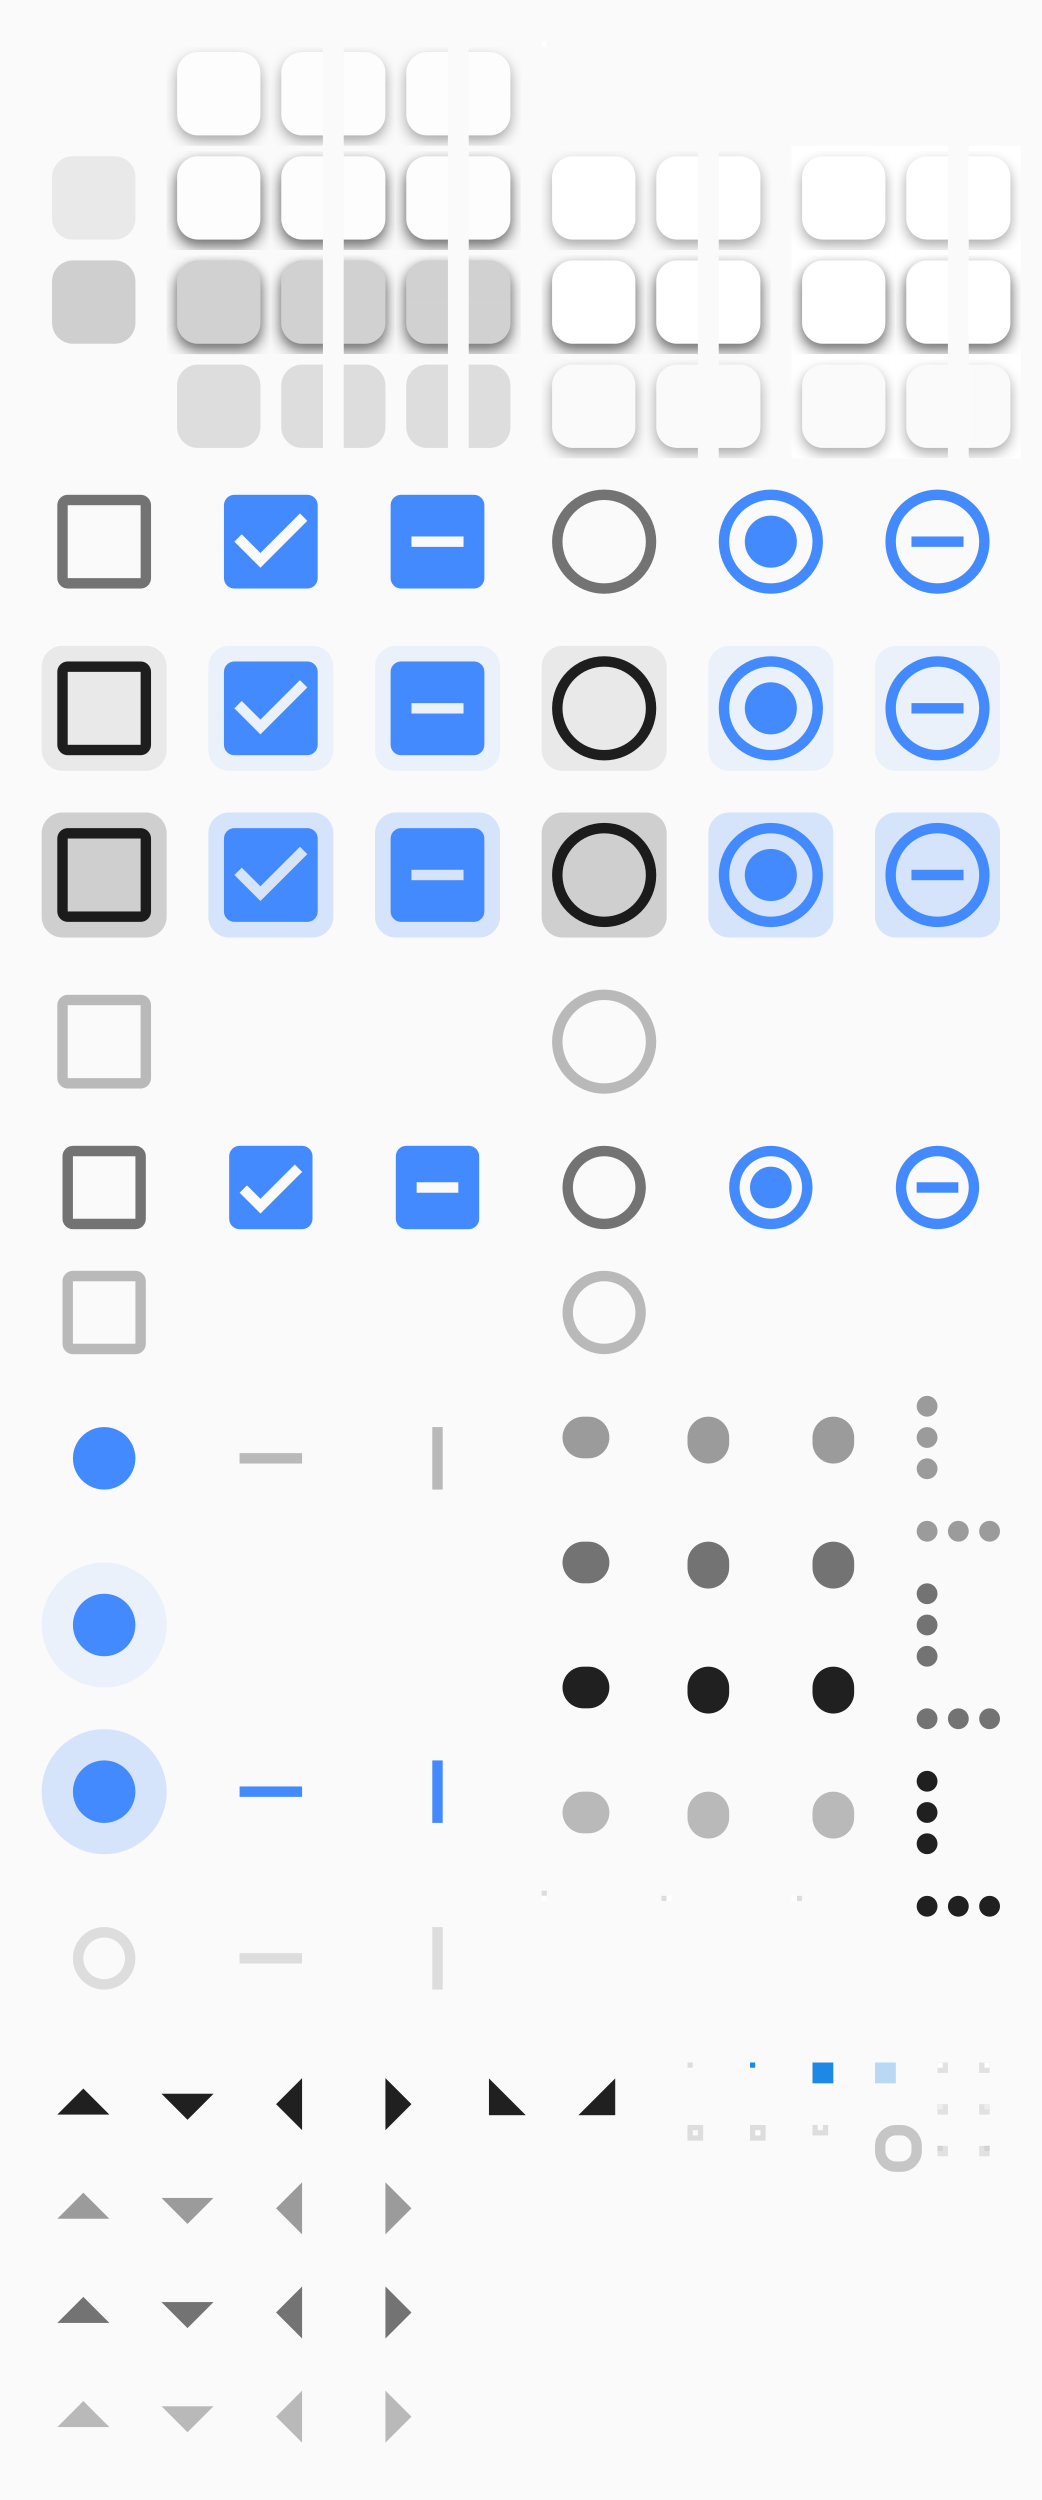
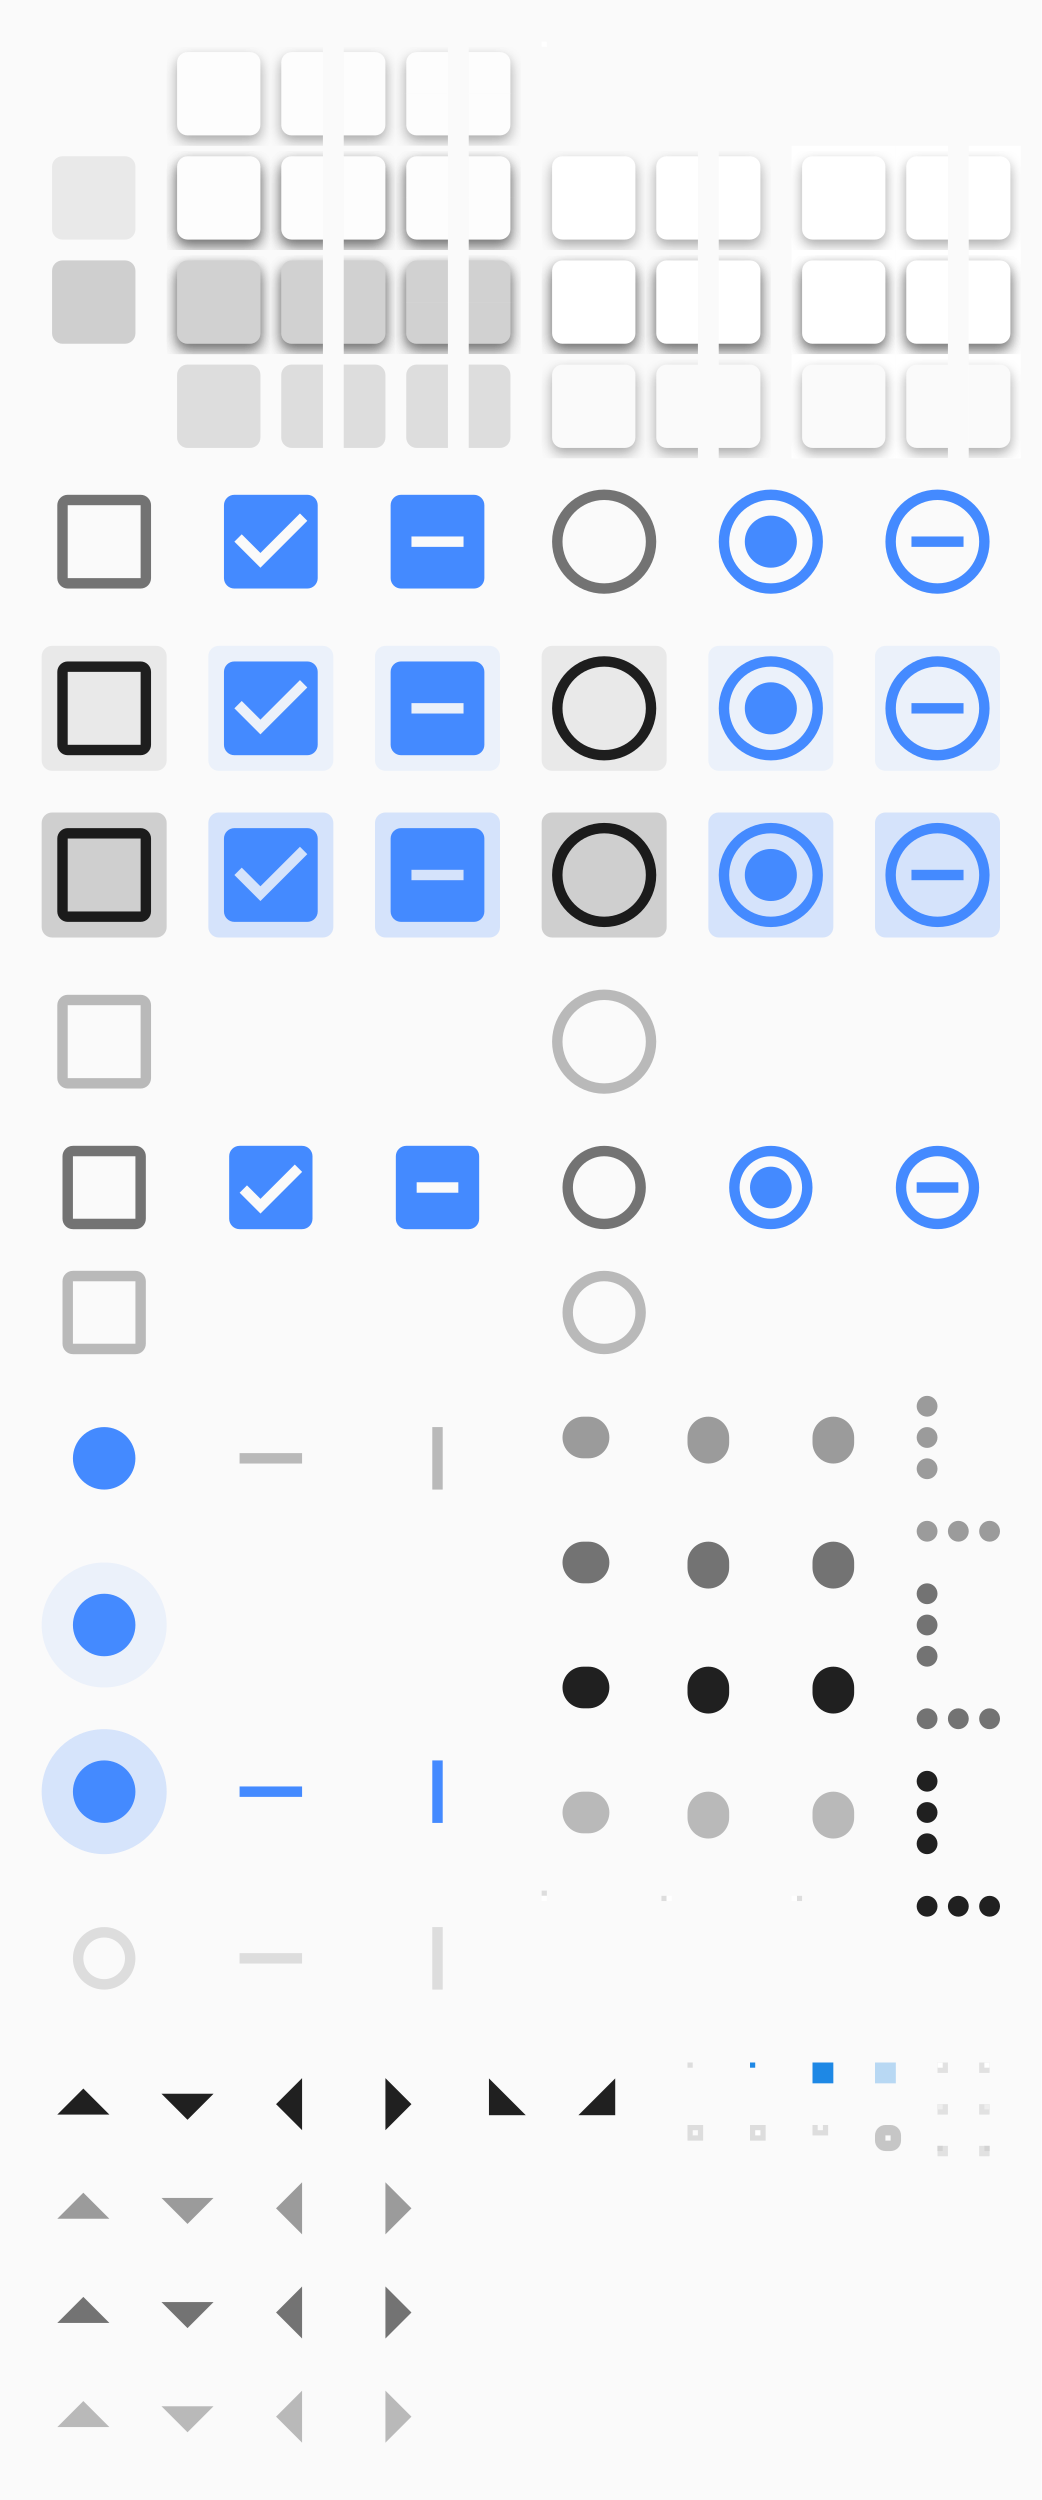
<svg xmlns="http://www.w3.org/2000/svg" xmlns:xlink="http://www.w3.org/1999/xlink" width="200" height="480" viewBox="0 0 200 480">
  <rect width="200" height="480" fill="url(#color-bg)" />
  <defs>
    <linearGradient id="color-fg">
      <stop stop-color="#000000" stop-opacity="0.87" />
    </linearGradient>
    <linearGradient id="color-fg-disabled">
      <stop stop-color="#000000" stop-opacity="0.38" />
    </linearGradient>
    <linearGradient id="color-fg-secondary">
      <stop stop-color="#000000" stop-opacity="0.54" />
    </linearGradient>
    <linearGradient id="color-fg-secondary-disabled">
      <stop stop-color="#000000" stop-opacity="0.26" />
    </linearGradient>
    <linearGradient id="color-divider">
      <stop stop-color="#000000" stop-opacity="0.12" />
    </linearGradient>
    <linearGradient id="color-primary">
      <stop stop-color="#1E88E5" />
    </linearGradient>
    <linearGradient id="color-secondary">
      <stop stop-color="#448aff" />
    </linearGradient>
    <linearGradient id="color-secondary-insensitive">
      <stop stop-color="#448aff" stop-opacity="0.5" />
    </linearGradient>
    <linearGradient id="color-bg">
      <stop stop-color="#FAFAFA" />
    </linearGradient>
    <linearGradient id="color-bg-lighter">
      <stop stop-color="#FDFDFD" />
    </linearGradient>
    <linearGradient id="color-base">
      <stop stop-color="#FFFFFF" />
    </linearGradient>
    <linearGradient id="color-base-alt">
      <stop stop-color="#FAFAFA" />
    </linearGradient>
    <linearGradient id="color-border">
      <stop stop-color="#000000" stop-opacity="0.12" />
    </linearGradient>
    <filter id="1" color-interpolation-filters="sRGB" x="0" y="0" width="1" height="1">
      <feFlood flood-color="#000000" flood-opacity="0.12" result="flood" />
      <feComposite operator="in" in="flood" in2="SourceGraphic" result="composite1" />
      <feGaussianBlur stdDeviation="1.5" in="composite1" result="blur" />
      <feOffset dx="0" dy="1" result="offset" />
      <feComposite in="SourceGraphic" in2="offset" result="fbSourceGraphic" />
      <feFlood flood-color="#000000" flood-opacity="0.24" result="flood" />
      <feComposite operator="in" in="flood" in2="fbSourceGraphic" result="composite1" />
      <feGaussianBlur stdDeviation="1" in="composite1" result="blur" />
      <feOffset dx="0" dy="1" result="offset" />
      <feComposite in="fbSourceGraphic" in2="offset" result="composite2" />
    </filter>
    <rect id="1x1" width="1" height="1" />
    <rect id="2x2" width="2" height="2" />
    <rect id="4x4" width="4" height="4" />
    <rect id="16x16" width="16" height="16" opacity="0" />
    <rect id="17x17" width="17" height="17" opacity="0" />
    <rect id="24x24" width="24" height="24" opacity="0" />
    <clipPath id="left">
      <rect width="10" height="20" />
    </clipPath>
    <clipPath id="right">
      <rect width="10" height="20" x="10" />
    </clipPath>
    <clipPath id="left-top">
      <rect width="10" height="10" />
    </clipPath>
    <clipPath id="left-bottom">
      <rect width="10" height="10" y="10" />
    </clipPath>
    <clipPath id="right-top">
      <rect width="10" height="10" x="10" />
    </clipPath>
    <clipPath id="right-bottom">
      <rect width="10" height="10" x="10" y="10" />
    </clipPath>
    <g id="base-box">
      <rect width="20" height="20" opacity="0" />
-       <rect x="2" y="2" width="16" height="16" rx="4" />
+       <rect x="2" y="2" width="16" height="16" rx="2" ry="2" />
    </g>
    <use xlink:href="#base-box" id="base-flat-button" fill="url(#color-fg)" opacity="0" />
    <use xlink:href="#base-box" id="base-flat-button-hover" fill="url(#color-fg)" opacity="0.08" />
    <use xlink:href="#base-box" id="base-flat-button-active" fill="url(#color-fg)" opacity="0.2" />
    <use xlink:href="#base-box" id="base-flat-button-disabled" fill="url(#color-fg)" opacity="0" />
    <use xlink:href="#base-box" id="base-button" fill="url(#color-bg-lighter)" filter="url(#1)" />
    <use xlink:href="#base-button" id="base-button-hover" filter="url(#1)" />
    <g id="base-button-active">
      <use xlink:href="#base-button-hover" />
      <use xlink:href="#base-flat-button-active" />
    </g>
    <use xlink:href="#base-box" id="base-button-disabled" fill="url(#color-divider)" />
    <use xlink:href="#1x1" id="base-entry-background" fill="url(#color-base)" />
    <use xlink:href="#1x1" id="base-entry-background-disabled" fill="url(#color-base-alt)" />
    <use xlink:href="#base-box" id="base-entry-box" fill="url(#color-base)" filter="url(#1)" />
    <use xlink:href="#base-entry-box" id="base-entry-box-active" filter="url(#1)" />
    <use xlink:href="#base-box" id="base-entry-box-disabled" fill="url(#color-base-alt)" filter="url(#1)" />
    <rect id="background-fill" width="20" height="20" />
    <g id="base-entry">
      <use xlink:href="#background-fill" />
      <use xlink:href="#base-entry-box" />
    </g>
    <g id="base-entry-active">
      <use xlink:href="#background-fill" />
      <use xlink:href="#base-entry-box-active" />
    </g>
    <g id="base-entry-disabled">
      <use xlink:href="#background-fill" />
      <use xlink:href="#base-entry-box-disabled" />
    </g>
    <use clip-path="url(#left)" xlink:href="#base-button" id="base-combo-rtl-button" />
    <use clip-path="url(#left)" xlink:href="#base-button-hover" id="base-combo-rtl-button-hover" />
    <use clip-path="url(#left)" xlink:href="#base-button-active" id="base-combo-rtl-button-active" />
    <use clip-path="url(#left)" xlink:href="#base-button-disabled" id="base-combo-rtl-button-disabled" />
    <use clip-path="url(#right)" xlink:href="#base-button" id="base-combo-ltr-button" />
    <use clip-path="url(#right)" xlink:href="#base-button-hover" id="base-combo-ltr-button-hover" />
    <use clip-path="url(#right)" xlink:href="#base-button-active" id="base-combo-ltr-button-active" />
    <use clip-path="url(#right)" xlink:href="#base-button-disabled" id="base-combo-ltr-button-disabled" />
    <use clip-path="url(#left-top)" xlink:href="#base-button" id="base-spin-rtl-up" />
    <use clip-path="url(#left-top)" xlink:href="#base-button-hover" id="base-spin-rtl-up-hover" />
    <use clip-path="url(#left-top)" xlink:href="#base-button-active" id="base-spin-rtl-up-active" />
    <use clip-path="url(#left-top)" xlink:href="#base-button-disabled" id="base-spin-rtl-up-disabled" />
    <use clip-path="url(#left-bottom)" xlink:href="#base-button" id="base-spin-rtl-down" />
    <use clip-path="url(#left-bottom)" xlink:href="#base-button-hover" id="base-spin-rtl-down-hover" />
    <use clip-path="url(#left-bottom)" xlink:href="#base-button-active" id="base-spin-rtl-down-active" />
    <use clip-path="url(#left-bottom)" xlink:href="#base-button-disabled" id="base-spin-rtl-down-disabled" />
    <use clip-path="url(#right-top)" xlink:href="#base-button" id="base-spin-ltr-up" />
    <use clip-path="url(#right-top)" xlink:href="#base-button-hover" id="base-spin-ltr-up-hover" />
    <use clip-path="url(#right-top)" xlink:href="#base-button-active" id="base-spin-ltr-up-active" />
    <use clip-path="url(#right-top)" xlink:href="#base-button-disabled" id="base-spin-ltr-up-disabled" />
    <use clip-path="url(#right-bottom)" xlink:href="#base-button" id="base-spin-ltr-down" />
    <use clip-path="url(#right-bottom)" xlink:href="#base-button-hover" id="base-spin-ltr-down-hover" />
    <use clip-path="url(#right-bottom)" xlink:href="#base-button-active" id="base-spin-ltr-down-active" />
    <use clip-path="url(#right-bottom)" xlink:href="#base-button-disabled" id="base-spin-ltr-down-disabled" />
    <use clip-path="url(#left)" xlink:href="#base-entry" id="base-combo-ltr-entry" />
    <use clip-path="url(#left)" xlink:href="#base-entry-active" id="base-combo-ltr-entry-active" />
    <use clip-path="url(#left)" xlink:href="#base-entry-disabled" id="base-combo-ltr-entry-disabled" />
    <use clip-path="url(#right)" xlink:href="#base-entry" id="base-combo-rtl-entry" />
    <use clip-path="url(#right)" xlink:href="#base-entry-active" id="base-combo-rtl-entry-active" />
    <use clip-path="url(#right)" xlink:href="#base-entry-disabled" id="base-combo-rtl-entry-disabled" />
    <path id="checkbox-unchecked-path" d="M19 5v14H5V5h14m0-2H5c-1.1 0-2 .9-2 2v14c0 1.1.9 2 2 2h14c1.1 0 2-.9 2-2V5c0-1.1-.9-2-2-2z" />
    <path id="checkbox-checked-path" d="M19 3H5c-1.11 0-2 .9-2 2v14c0 1.1.89 2 2 2h14c1.11 0 2-.9 2-2V5c0-1.1-.89-2-2-2zm-9 14l-5-5 1.41-1.41L10 14.17l7.59-7.59L19 8l-9 9z" />
    <path id="checkbox-mixed-path" d="M19 3H5c-1.1 0-2 .9-2 2v14c0 1.1.9 2 2 2h14c1.1 0 2-.9 2-2V5c0-1.1-.9-2-2-2zm-2 10H7v-2h10v2z" />
    <path id="radio-unchecked-path" d="M12 2C6.48 2 2 6.48 2 12s4.48 10 10 10 10-4.48 10-10S17.52 2 12 2zm0 18c-4.42 0-8-3.58-8-8s3.58-8 8-8 8 3.58 8 8-3.58 8-8 8z" />
    <path id="radio-checked-path" d="M12 7c-2.76 0-5 2.24-5 5s2.24 5 5 5 5-2.24 5-5-2.24-5-5-5zm0-5C6.48 2 2 6.48 2 12s4.48 10 10 10 10-4.48 10-10S17.52 2 12 2zm0 18c-4.42 0-8-3.58-8-8s3.58-8 8-8 8 3.58 8 8-3.58 8-8 8z" />
    <path id="radio-mixed-path" d="M7 11v2h10v-2H7zm5-9C6.48 2 2 6.48 2 12s4.48 10 10 10 10-4.48 10-10S17.52 2 12 2zm0 18c-4.41 0-8-3.59-8-8s3.59-8 8-8 8 3.59 8 8-3.59 8-8 8z" />
    <path id="menu-checkbox-unchecked-path" d="M2 0a2 2 0 0 0-2 2v12a2 2 0 0 0 2 2h12a2 2 0 0 0 2-2V2a2 2 0 0 0-2-2H2zm0 2h12v12H2V2z" />
    <path id="menu-checkbox-checked-path" d="M2 0a2 2 0 0 0-2 2v12a2 2 0 0 0 2 2h12a2 2 0 0 0 2-2V2a2 2 0 0 0-2-2H2zm10.6 3.59L14.01 5l-8 8-4-4 1.41-1.41 2.59 2.59 6.59-6.59z" />
    <path id="menu-checkbox-mixed-path" d="M2 0a2 2 0 0 0-2 2v12a2 2 0 0 0 2 2h12a2 2 0 0 0 2-2V2a2 2 0 0 0-2-2H2zm2 7h8v2H4V7z" />
    <path id="menu-radio-unchecked-path" d="M8 0a8 8 0 0 0-8 8 8 8 0 0 0 8 8 8 8 0 0 0 8-8 8 8 0 0 0-8-8zm0 2a6 6 0 0 1 6 6 6 6 0 0 1-6 6 6 6 0 0 1-6-6 6 6 0 0 1 6-6z" />
    <path id="menu-radio-checked-path" d="M8 0a8 8 0 0 0-8 8 8 8 0 0 0 8 8 8 8 0 0 0 8-8 8 8 0 0 0-8-8zm0 2a6 6 0 0 1 6 6 6 6 0 0 1-6 6 6 6 0 0 1-6-6 6 6 0 0 1 6-6zm0 2a4 4 0 0 0-4 4 4 4 0 0 0 4 4 4 4 0 0 0 4-4 4 4 0 0 0-4-4z" />
    <path id="menu-radio-mixed-path" d="M8 0a8 8 0 0 0-8 8 8 8 0 0 0 8 8 8 8 0 0 0 8-8 8 8 0 0 0-8-8zm0 2a6 6 0 0 1 6 6 6 6 0 0 1-6 6 6 6 0 0 1-6-6 6 6 0 0 1 6-6zM4 7v2h8V7H4z" />
-     <rect id="button-fill" width="24" height="24" rx="4" />
+     <rect id="button-fill" width="24" height="24" rx="2" ry="2" />
    <g id="base-checkbox-unchecked">
      <use xlink:href="#button-fill" />
      <use xlink:href="#checkbox-unchecked-path" fill-opacity="1" />
    </g>
    <g id="base-checkbox-checked">
      <use xlink:href="#button-fill" />
      <use xlink:href="#checkbox-checked-path" fill-opacity="1" />
    </g>
    <g id="base-checkbox-mixed">
      <use xlink:href="#button-fill" />
      <use xlink:href="#checkbox-mixed-path" fill-opacity="1" />
    </g>
    <g id="base-radio-unchecked">
      <use xlink:href="#button-fill" />
      <use xlink:href="#radio-unchecked-path" fill-opacity="1" />
    </g>
    <g id="base-radio-checked">
      <use xlink:href="#button-fill" />
      <use xlink:href="#radio-checked-path" fill-opacity="1" />
    </g>
    <g id="base-radio-mixed">
      <use xlink:href="#button-fill" />
      <use xlink:href="#radio-mixed-path" fill-opacity="1" />
    </g>
    <g id="base-menu-checkbox-unchecked">
      <use xlink:href="#16x16" />
      <use xlink:href="#menu-checkbox-unchecked-path" />
    </g>
    <g id="base-menu-checkbox-checked">
      <use xlink:href="#16x16" />
      <use xlink:href="#menu-checkbox-checked-path" />
    </g>
    <g id="base-menu-checkbox-mixed">
      <use xlink:href="#16x16" />
      <use xlink:href="#menu-checkbox-mixed-path" />
    </g>
    <g id="base-menu-radio-unchecked">
      <use xlink:href="#16x16" />
      <use xlink:href="#menu-radio-unchecked-path" />
    </g>
    <g id="base-menu-radio-checked">
      <use xlink:href="#16x16" />
      <use xlink:href="#menu-radio-checked-path" />
    </g>
    <g id="base-menu-radio-mixed">
      <use xlink:href="#16x16" />
      <use xlink:href="#menu-radio-mixed-path" />
    </g>
    <g id="base-scale-slider">
      <circle cx="12" cy="12" r="12" opacity="0" />
      <circle cx="12" cy="12" r="6" fill="url(#color-secondary)" />
    </g>
    <g id="base-scale-slider-hover">
      <circle cx="12" cy="12" r="12" fill="url(#color-secondary)" opacity="0.08" />
      <circle cx="12" cy="12" r="6" fill="url(#color-secondary)" />
    </g>
    <g id="base-scale-slider-active">
      <circle cx="12" cy="12" r="12" fill="url(#color-secondary)" opacity="0.2" />
      <circle cx="12" cy="12" r="6" fill="url(#color-secondary)" />
    </g>
    <g id="base-scale-slider-disabled">
      <circle cx="12" cy="12" r="12" opacity="0" />
      <circle cx="12" cy="12" r="6" fill="url(#color-bg)" />
      <circle cx="12" cy="12" r="5" fill="none" stroke="url(#color-divider)" stroke-width="2" />
    </g>
    <g id="base-scale-horz-trough">
      <use xlink:href="#24x24" />
      <rect width="12" height="2" x="6" y="11" />
    </g>
    <g id="base-scale-vert-trough">
      <use xlink:href="#24x24" />
      <rect width="2" height="12" x="11" y="6" />
    </g>
    <g id="base-scrollbar-horz-slider">
      <use xlink:href="#17x17" y="-1" />
-       <rect width="9" height="8" x="4" y="4" rx="4" />
+       <rect width="9" height="8" x="4" y="4" ry="4" />
    </g>
    <g id="base-scrollbar-horz-trough">
      <use xlink:href="#base-border" y="-1" />
      <use xlink:href="#base-entry-background" />
    </g>
    <use xlink:href="#base-scrollbar-horz-slider" id="base-scrollbar-vert-ltr-slider" transform="rotate(-90 8.5 8.5)" />
    <use xlink:href="#base-scrollbar-horz-trough" id="base-scrollbar-vert-ltr-trough" transform="rotate(-90 0.5 0.5)" />
    <use xlink:href="#base-scrollbar-horz-slider" id="base-scrollbar-vert-rtl-slider" transform="rotate(90 8 8)" />
    <use xlink:href="#base-scrollbar-horz-trough" id="base-scrollbar-vert-rtl-trough" transform="rotate(90 0.5 0.5)" />
    <g id="base-handle-horz">
      <circle cx="2" cy="2" r="2" />
      <circle cx="8" cy="2" r="2" />
      <circle cx="14" cy="2" r="2" />
    </g>
    <use xlink:href="#base-handle-horz" id="base-handle-vert" transform="rotate(90 2 2)" />
    <path id="pan-path" d="M13 6l-5 5-5-5z" />
    <g id="base-pan-down">
      <use xlink:href="#16x16" />
      <use xlink:href="#pan-path" />
    </g>
    <g id="base-pan-up">
      <use xlink:href="#16x16" />
      <use xlink:href="#pan-path" transform="rotate(180 8 8)" />
    </g>
    <g id="base-pan-left">
      <use xlink:href="#16x16" />
      <use xlink:href="#pan-path" transform="rotate(90 8 8)" />
    </g>
    <g id="base-pan-right">
      <use xlink:href="#16x16" />
      <use xlink:href="#pan-path" transform="rotate(-90 8 8)" />
    </g>
    <g id="base-pan-left-semi">
      <use xlink:href="#16x16" />
      <use xlink:href="#pan-path" transform="rotate(45 8 8)" />
    </g>
    <g id="base-pan-right-semi">
      <use xlink:href="#16x16" />
      <use xlink:href="#pan-path" transform="rotate(-45 8 8)" />
    </g>
    <use xlink:href="#1x1" id="base-border" fill="url(#color-border)" />
    <use xlink:href="#1x1" id="base-tab" fill="url(#color-primary)" />
    <use xlink:href="#4x4" id="base-progressbar-progress" fill="url(#color-primary)" />
    <g id="base-progressbar-trough">
      <use xlink:href="#4x4" fill="url(#color-bg)" />
      <use xlink:href="#base-progressbar-progress" opacity="0.3" />
    </g>
    <rect id="base-frame" x="0.5" y="0.5" width="2" height="2" fill="none" stroke="url(#color-border)" stroke-width="1" />
    <g id="base-frame-notebook">
      <rect width="3" height="3" fill="url(#color-border)" />
      <use xlink:href="#1x1" x="1" y="1" fill="url(#color-base)" />
    </g>
    <g id="base-frame-inline">
      <rect width="3" height="2" fill="url(#color-border)" />
      <use xlink:href="#1x1" x="1" fill="url(#color-base-alt)" />
    </g>
-     <rect id="base-focus" x="1" y="1" width="7" height="7" rx="3" fill="none" stroke="url(#color-fg)" stroke-width="2" opacity="0.24" />
+     <rect id="base-focus" x="1" y="1" width="3" height="3" rx="1" ry="1" fill="none" stroke="url(#color-fg)" stroke-width="2" opacity="0.24" />
    <g id="base-treeview-ltr-button">
      <use xlink:href="#2x2" fill="url(#color-base)" />
      <use xlink:href="#2x2" fill="url(#color-border)" />
      <use xlink:href="#1x1" fill="url(#color-base)" />
    </g>
    <g id="base-treeview-ltr-button-hover">
      <use xlink:href="#base-treeview-ltr-button" />
      <use xlink:href="#1x1" fill="url(#color-fg)" opacity="0.08" />
    </g>
    <g id="base-treeview-ltr-button-active">
      <use xlink:href="#base-treeview-ltr-button" />
      <use xlink:href="#1x1" fill="url(#color-fg)" opacity="0.2" />
    </g>
    <use xlink:href="#base-treeview-ltr-button" id="base-treeview-rtl-button" transform="scale(-1 1)" />
    <use xlink:href="#base-treeview-ltr-button-hover" id="base-treeview-rtl-button-hover" transform="scale(-1 1)" />
    <use xlink:href="#base-treeview-ltr-button-active" id="base-treeview-rtl-button-active" transform="scale(-1 1)" />
  </defs>
  <use x="8" y="8" xlink:href="#base-flat-button" id="flat-button" />
  <use x="8" y="28" xlink:href="#base-flat-button-hover" id="flat-button-hover" />
  <use x="8" y="48" xlink:href="#base-flat-button-active" id="flat-button-active" />
  <use x="8" y="68" xlink:href="#base-flat-button-disabled" id="flat-button-disabled" />
  <use x="32" y="8" xlink:href="#base-button" id="button" />
  <use x="32" y="28" xlink:href="#base-button-hover" id="button-hover" />
  <use x="32" y="48" xlink:href="#base-button-active" id="button-active" />
  <use x="32" y="68" xlink:href="#base-button-disabled" id="button-disabled" />
  <use x="52" y="8" xlink:href="#base-combo-rtl-button" id="combo-rtl-button" />
  <use x="52" y="28" xlink:href="#base-combo-rtl-button-hover" id="combo-rtl-button-hover" />
  <use x="52" y="48" xlink:href="#base-combo-rtl-button-active" id="combo-rtl-button-active" />
  <use x="52" y="68" xlink:href="#base-combo-rtl-button-disabled" id="combo-rtl-button-disabled" />
  <use x="56" y="8" xlink:href="#base-combo-ltr-button" id="combo-ltr-button" />
  <use x="56" y="28" xlink:href="#base-combo-ltr-button-hover" id="combo-ltr-button-hover" />
  <use x="56" y="48" xlink:href="#base-combo-ltr-button-active" id="combo-ltr-button-active" />
  <use x="56" y="68" xlink:href="#base-combo-ltr-button-disabled" id="combo-ltr-button-disabled" />
  <use x="76" y="8" xlink:href="#base-spin-rtl-up" id="spin-rtl-up" />
  <use x="76" y="28" xlink:href="#base-spin-rtl-up-hover" id="spin-rtl-up-hover" />
  <use x="76" y="48" xlink:href="#base-spin-rtl-up-active" id="spin-rtl-up-active" />
  <use x="76" y="68" xlink:href="#base-spin-rtl-up-disabled" id="spin-rtl-up-disabled" />
  <use x="76" y="8" xlink:href="#base-spin-rtl-down" id="spin-rtl-down" />
  <use x="76" y="28" xlink:href="#base-spin-rtl-down-hover" id="spin-rtl-down-hover" />
  <use x="76" y="48" xlink:href="#base-spin-rtl-down-active" id="spin-rtl-down-active" />
  <use x="76" y="68" xlink:href="#base-spin-rtl-down-disabled" id="spin-rtl-down-disabled" />
  <use x="80" y="8" xlink:href="#base-spin-ltr-up" id="spin-ltr-up" />
  <use x="80" y="28" xlink:href="#base-spin-ltr-up-hover" id="spin-ltr-up-hover" />
  <use x="80" y="48" xlink:href="#base-spin-ltr-up-active" id="spin-ltr-up-active" />
  <use x="80" y="68" xlink:href="#base-spin-ltr-up-disabled" id="spin-ltr-up-disabled" />
  <use x="80" y="8" xlink:href="#base-spin-ltr-down" id="spin-ltr-down" />
  <use x="80" y="28" xlink:href="#base-spin-ltr-down-hover" id="spin-ltr-down-hover" />
  <use x="80" y="48" xlink:href="#base-spin-ltr-down-active" id="spin-ltr-down-active" />
  <use x="80" y="68" xlink:href="#base-spin-ltr-down-disabled" id="spin-ltr-down-disabled" />
  <use x="104" y="8" xlink:href="#base-entry-background" id="entry-background" />
  <use x="104" y="16" xlink:href="#base-entry-background-disabled" id="entry-background-disabled" />
  <use x="104" y="28" xlink:href="#base-entry" fill="url(#color-bg)" id="entry" />
  <use x="104" y="48" xlink:href="#base-entry-active" fill="url(#color-bg)" id="entry-active" />
  <use x="104" y="68" xlink:href="#base-entry-disabled" fill="url(#color-bg)" id="entry-disabled" />
  <use x="124" y="28" xlink:href="#base-combo-ltr-entry" fill="url(#color-bg)" id="combo-ltr-entry" />
  <use x="124" y="48" xlink:href="#base-combo-ltr-entry-active" fill="url(#color-bg)" id="combo-ltr-entry-active" />
  <use x="124" y="68" xlink:href="#base-combo-ltr-entry-disabled" fill="url(#color-bg)" id="combo-ltr-entry-disabled" />
  <use x="128" y="28" xlink:href="#base-combo-rtl-entry" fill="url(#color-bg)" id="combo-rtl-entry" />
  <use x="128" y="48" xlink:href="#base-combo-rtl-entry-active" fill="url(#color-bg)" id="combo-rtl-entry-active" />
  <use x="128" y="68" xlink:href="#base-combo-rtl-entry-disabled" fill="url(#color-bg)" id="combo-rtl-entry-disabled" />
  <use x="152" y="28" xlink:href="#base-entry" fill="url(#color-base)" id="notebook-entry" />
  <use x="152" y="48" xlink:href="#base-entry-active" fill="url(#color-base)" id="notebook-entry-active" />
  <use x="152" y="68" xlink:href="#base-entry-disabled" fill="url(#color-base)" id="notebook-entry-disabled" />
  <use x="172" y="28" xlink:href="#base-combo-ltr-entry" fill="url(#color-base)" id="notebook-combo-ltr-entry" />
  <use x="172" y="48" xlink:href="#base-combo-ltr-entry-active" fill="url(#color-base)" id="notebook-combo-ltr-entry-active" />
  <use x="172" y="68" xlink:href="#base-combo-ltr-entry-disabled" fill="url(#color-base)" id="notebook-combo-ltr-entry-disabled" />
  <use x="176" y="28" xlink:href="#base-combo-rtl-entry" fill="url(#color-base)" id="notebook-combo-rtl-entry" />
  <use x="176" y="48" xlink:href="#base-combo-rtl-entry-active" fill="url(#color-base)" id="notebook-combo-rtl-entry-active" />
  <use x="176" y="68" xlink:href="#base-combo-rtl-entry-disabled" fill="url(#color-base)" id="notebook-combo-rtl-entry-disabled" />
  <use x="8" y="92" xlink:href="#base-checkbox-unchecked" fill="url(#color-fg-secondary)" fill-opacity="0" id="checkbox-unchecked" />
  <use x="8" y="124" xlink:href="#base-checkbox-unchecked" fill="url(#color-fg)" fill-opacity="0.08" id="checkbox-unchecked-hover" />
  <use x="8" y="156" xlink:href="#base-checkbox-unchecked" fill="url(#color-fg)" fill-opacity="0.2" id="checkbox-unchecked-active" />
  <use x="8" y="188" xlink:href="#base-checkbox-unchecked" fill="url(#color-fg-secondary-disabled)" fill-opacity="0" id="checkbox-unchecked-disabled" />
  <use x="40" y="92" xlink:href="#base-checkbox-checked" fill="url(#color-secondary)" fill-opacity="0" id="checkbox-checked" />
  <use x="40" y="124" xlink:href="#base-checkbox-checked" fill="url(#color-secondary)" fill-opacity="0.08" id="checkbox-checked-hover" />
  <use x="40" y="156" xlink:href="#base-checkbox-checked" fill="url(#color-secondary)" fill-opacity="0.2" id="checkbox-checked-active" />
  <use x="40" y="188" xlink:href="#base-checkbox-checked" fill="url(#color-secondary-disabled)" fill-opacity="0" id="checkbox-checked-disabled" />
  <use x="72" y="92" xlink:href="#base-checkbox-mixed" fill="url(#color-secondary)" fill-opacity="0" id="checkbox-mixed" />
  <use x="72" y="124" xlink:href="#base-checkbox-mixed" fill="url(#color-secondary)" fill-opacity="0.08" id="checkbox-mixed-hover" />
  <use x="72" y="156" xlink:href="#base-checkbox-mixed" fill="url(#color-secondary)" fill-opacity="0.2" id="checkbox-mixed-active" />
  <use x="72" y="188" xlink:href="#base-checkbox-mixed" fill="url(#color-secondary-disabled)" fill-opacity="0" id="checkbox-mixed-disabled" />
  <use x="104" y="92" xlink:href="#base-radio-unchecked" fill="url(#color-fg-secondary)" fill-opacity="0" id="radio-unchecked" />
  <use x="104" y="124" xlink:href="#base-radio-unchecked" fill="url(#color-fg)" fill-opacity="0.08" id="radio-unchecked-hover" />
  <use x="104" y="156" xlink:href="#base-radio-unchecked" fill="url(#color-fg)" fill-opacity="0.2" id="radio-unchecked-active" />
  <use x="104" y="188" xlink:href="#base-radio-unchecked" fill="url(#color-fg-secondary-disabled)" fill-opacity="0" id="radio-unchecked-disabled" />
  <use x="136" y="92" xlink:href="#base-radio-checked" fill="url(#color-secondary)" fill-opacity="0" id="radio-checked" />
  <use x="136" y="124" xlink:href="#base-radio-checked" fill="url(#color-secondary)" fill-opacity="0.08" id="radio-checked-hover" />
  <use x="136" y="156" xlink:href="#base-radio-checked" fill="url(#color-secondary)" fill-opacity="0.2" id="radio-checked-active" />
  <use x="136" y="188" xlink:href="#base-radio-checked" fill="url(#color-secondary-disabled)" fill-opacity="0" id="radio-checked-disabled" />
  <use x="168" y="92" xlink:href="#base-radio-mixed" fill="url(#color-secondary)" fill-opacity="0" id="radio-mixed" />
  <use x="168" y="124" xlink:href="#base-radio-mixed" fill="url(#color-secondary)" fill-opacity="0.08" id="radio-mixed-hover" />
  <use x="168" y="156" xlink:href="#base-radio-mixed" fill="url(#color-secondary)" fill-opacity="0.2" id="radio-mixed-active" />
  <use x="168" y="188" xlink:href="#base-radio-mixed" fill="url(#color-secondary-disabled)" fill-opacity="0" id="radio-mixed-disabled" />
  <use x="12" y="220" xlink:href="#base-menu-checkbox-unchecked" fill="url(#color-fg-secondary)" id="menu-checkbox-unchecked" />
  <use x="12" y="244" xlink:href="#base-menu-checkbox-unchecked" fill="url(#color-fg-secondary-disabled)" id="menu-checkbox-unchecked-disabled" />
  <use x="44" y="220" xlink:href="#base-menu-checkbox-checked" fill="url(#color-secondary)" id="menu-checkbox-checked" />
  <use x="44" y="244" xlink:href="#base-menu-checkbox-checked" fill="url(#color-secondary-disabled)" id="menu-checkbox-checked-disabled" />
  <use x="76" y="220" xlink:href="#base-menu-checkbox-mixed" fill="url(#color-secondary)" id="menu-checkbox-mixed" />
  <use x="76" y="244" xlink:href="#base-menu-checkbox-mixed" fill="url(#color-secondary-disabled)" id="menu-checkbox-mixed-disabled" />
  <use x="108" y="220" xlink:href="#base-menu-radio-unchecked" fill="url(#color-fg-secondary)" id="menu-radio-unchecked" />
  <use x="108" y="244" xlink:href="#base-menu-radio-unchecked" fill="url(#color-fg-secondary-disabled)" id="menu-radio-unchecked-disabled" />
  <use x="140" y="220" xlink:href="#base-menu-radio-checked" fill="url(#color-secondary)" id="menu-radio-checked" />
  <use x="140" y="244" xlink:href="#base-menu-radio-checked" fill="url(#color-secondary-disabled)" id="menu-radio-checked-disabled" />
  <use x="172" y="220" xlink:href="#base-menu-radio-mixed" fill="url(#color-secondary)" id="menu-radio-mixed" />
  <use x="172" y="244" xlink:href="#base-menu-radio-mixed" fill="url(#color-secondary-disabled)" id="menu-radio-mixed-disabled" />
  <use x="8" y="268" xlink:href="#base-scale-slider" id="scale-slider" />
  <use x="8" y="300" xlink:href="#base-scale-slider-hover" id="scale-slider-hover" />
  <use x="8" y="332" xlink:href="#base-scale-slider-active" id="scale-slider-active" />
  <use x="8" y="364" xlink:href="#base-scale-slider-disabled" id="scale-slider-disabled" />
  <use x="40" y="268" xlink:href="#base-scale-horz-trough" fill="url(#color-fg-secondary-disabled)" id="scale-horz-trough" />
  <use x="40" y="332" xlink:href="#base-scale-horz-trough" fill="url(#color-secondary)" id="scale-horz-trough-active" />
  <use x="40" y="364" xlink:href="#base-scale-horz-trough" fill="url(#color-divider)" id="scale-horz-trough-disabled" />
  <use x="72" y="268" xlink:href="#base-scale-vert-trough" fill="url(#color-fg-secondary-disabled)" id="scale-vert-trough" />
  <use x="72" y="332" xlink:href="#base-scale-vert-trough" fill="url(#color-secondary)" id="scale-vert-trough-active" />
  <use x="72" y="364" xlink:href="#base-scale-vert-trough" fill="url(#color-divider)" id="scale-vert-trough-disabled" />
  <use x="104" y="268" xlink:href="#base-scrollbar-horz-slider" fill="url(#color-fg-disabled)" id="scrollbar-horz-slider" />
  <use x="104" y="292" xlink:href="#base-scrollbar-horz-slider" fill="url(#color-fg-secondary)" id="scrollbar-horz-slider-hover" />
  <use x="104" y="316" xlink:href="#base-scrollbar-horz-slider" fill="url(#color-fg)" id="scrollbar-horz-slider-active" />
  <use x="104" y="340" xlink:href="#base-scrollbar-horz-slider" fill="url(#color-fg-secondary-disabled)" id="scrollbar-horz-slider-disabled" />
  <use x="104" y="364" xlink:href="#base-scrollbar-horz-trough" id="scrollbar-horz-trough" />
  <use x="128" y="268" xlink:href="#base-scrollbar-vert-ltr-slider" fill="url(#color-fg-disabled)" id="scrollbar-vert-ltr-slider" />
  <use x="128" y="292" xlink:href="#base-scrollbar-vert-ltr-slider" fill="url(#color-fg-secondary)" id="scrollbar-vert-ltr-slider-hover" />
  <use x="128" y="316" xlink:href="#base-scrollbar-vert-ltr-slider" fill="url(#color-fg)" id="scrollbar-vert-ltr-slider-active" />
  <use x="128" y="340" xlink:href="#base-scrollbar-vert-ltr-slider" fill="url(#color-fg-secondary-disabled)" id="scrollbar-vert-ltr-slider-disabled" />
  <use x="128" y="364" xlink:href="#base-scrollbar-vert-ltr-trough" id="scrollbar-vert-ltr-trough" />
  <use x="152" y="268" xlink:href="#base-scrollbar-vert-rtl-slider" fill="url(#color-fg-disabled)" id="scrollbar-vert-rtl-slider" />
  <use x="152" y="292" xlink:href="#base-scrollbar-vert-rtl-slider" fill="url(#color-fg-secondary)" id="scrollbar-vert-rtl-slider-hover" />
  <use x="152" y="316" xlink:href="#base-scrollbar-vert-rtl-slider" fill="url(#color-fg)" id="scrollbar-vert-rtl-slider-active" />
  <use x="152" y="340" xlink:href="#base-scrollbar-vert-rtl-slider" fill="url(#color-fg-secondary-disabled)" id="scrollbar-vert-rtl-slider-disabled" />
  <use x="152" y="364" xlink:href="#base-scrollbar-vert-rtl-trough" id="scrollbar-vert-rtl-trough" />
  <use x="176" y="292" xlink:href="#base-handle-horz" fill="url(#color-fg-disabled)" id="handle-horz" />
  <use x="176" y="328" xlink:href="#base-handle-horz" fill="url(#color-fg-secondary)" id="handle-horz-hover" />
  <use x="176" y="364" xlink:href="#base-handle-horz" fill="url(#color-fg)" id="handle-horz-active" />
  <use x="176" y="268" xlink:href="#base-handle-vert" fill="url(#color-fg-disabled)" id="handle-vert" />
  <use x="176" y="304" xlink:href="#base-handle-vert" fill="url(#color-fg-secondary)" id="handle-vert-hover" />
  <use x="176" y="340" xlink:href="#base-handle-vert" fill="url(#color-fg)" id="handle-vert-active" />
  <use x="8" y="396" xlink:href="#base-pan-up" fill="url(#color-fg)" id="pan-up" />
  <use x="8" y="416" xlink:href="#base-pan-up" fill="url(#color-fg-disabled)" id="pan-up-disabled" />
  <use x="8" y="436" xlink:href="#base-pan-up" fill="url(#color-fg-secondary)" id="pan-up-alt" />
  <use x="8" y="456" xlink:href="#base-pan-up" fill="url(#color-fg-secondary-disabled)" id="pan-up-alt-disabled" />
  <use x="28" y="396" xlink:href="#base-pan-down" fill="url(#color-fg)" id="pan-down" />
  <use x="28" y="416" xlink:href="#base-pan-down" fill="url(#color-fg-disabled)" id="pan-down-disabled" />
  <use x="28" y="436" xlink:href="#base-pan-down" fill="url(#color-fg-secondary)" id="pan-down-alt" />
  <use x="28" y="456" xlink:href="#base-pan-down" fill="url(#color-fg-secondary-disabled)" id="pan-down-alt-disabled" />
  <use x="48" y="396" xlink:href="#base-pan-left" fill="url(#color-fg)" id="pan-left" />
  <use x="48" y="416" xlink:href="#base-pan-left" fill="url(#color-fg-disabled)" id="pan-left-disabled" />
  <use x="48" y="436" xlink:href="#base-pan-left" fill="url(#color-fg-secondary)" id="pan-left-alt" />
  <use x="48" y="456" xlink:href="#base-pan-left" fill="url(#color-fg-secondary-disabled)" id="pan-left-alt-disabled" />
  <use x="68" y="396" xlink:href="#base-pan-right" fill="url(#color-fg)" id="pan-right" />
  <use x="68" y="416" xlink:href="#base-pan-right" fill="url(#color-fg-disabled)" id="pan-right-disabled" />
  <use x="68" y="436" xlink:href="#base-pan-right" fill="url(#color-fg-secondary)" id="pan-right-alt" />
  <use x="68" y="456" xlink:href="#base-pan-right" fill="url(#color-fg-secondary-disabled)" id="pan-right-alt-disabled" />
  <use x="88" y="396" xlink:href="#base-pan-left-semi" fill="url(#color-fg)" id="pan-left-semi" />
  <use x="108" y="396" xlink:href="#base-pan-right-semi" fill="url(#color-fg)" id="pan-right-semi" />
  <use x="132" y="396" xlink:href="#base-border" id="border" />
  <use x="144" y="396" xlink:href="#base-tab" id="tab" />
  <use x="156" y="396" xlink:href="#base-progressbar-progress" id="progressbar-progress" />
  <use x="168" y="396" xlink:href="#base-progressbar-trough" id="progressbar-trough" />
  <use x="132" y="408" xlink:href="#base-frame" id="frame" />
  <use x="144" y="408" xlink:href="#base-frame-notebook" id="frame-notebook" />
  <use x="156" y="408" xlink:href="#base-frame-inline" id="frame-inline" />
  <use x="168" y="408" xlink:href="#base-focus" id="focus" />
  <use x="180" y="396" xlink:href="#base-treeview-ltr-button" id="treeview-ltr-button" />
  <use x="180" y="404" xlink:href="#base-treeview-ltr-button-hover" id="treeview-ltr-button-hover" />
  <use x="180" y="412" xlink:href="#base-treeview-ltr-button-active" id="treeview-ltr-button-active" />
  <use x="190" y="396" xlink:href="#base-treeview-rtl-button" id="treeview-rtl-button" />
  <use x="190" y="404" xlink:href="#base-treeview-rtl-button-hover" id="treeview-rtl-button-hover" />
  <use x="190" y="412" xlink:href="#base-treeview-rtl-button-active" id="treeview-rtl-button-active" />
</svg>
